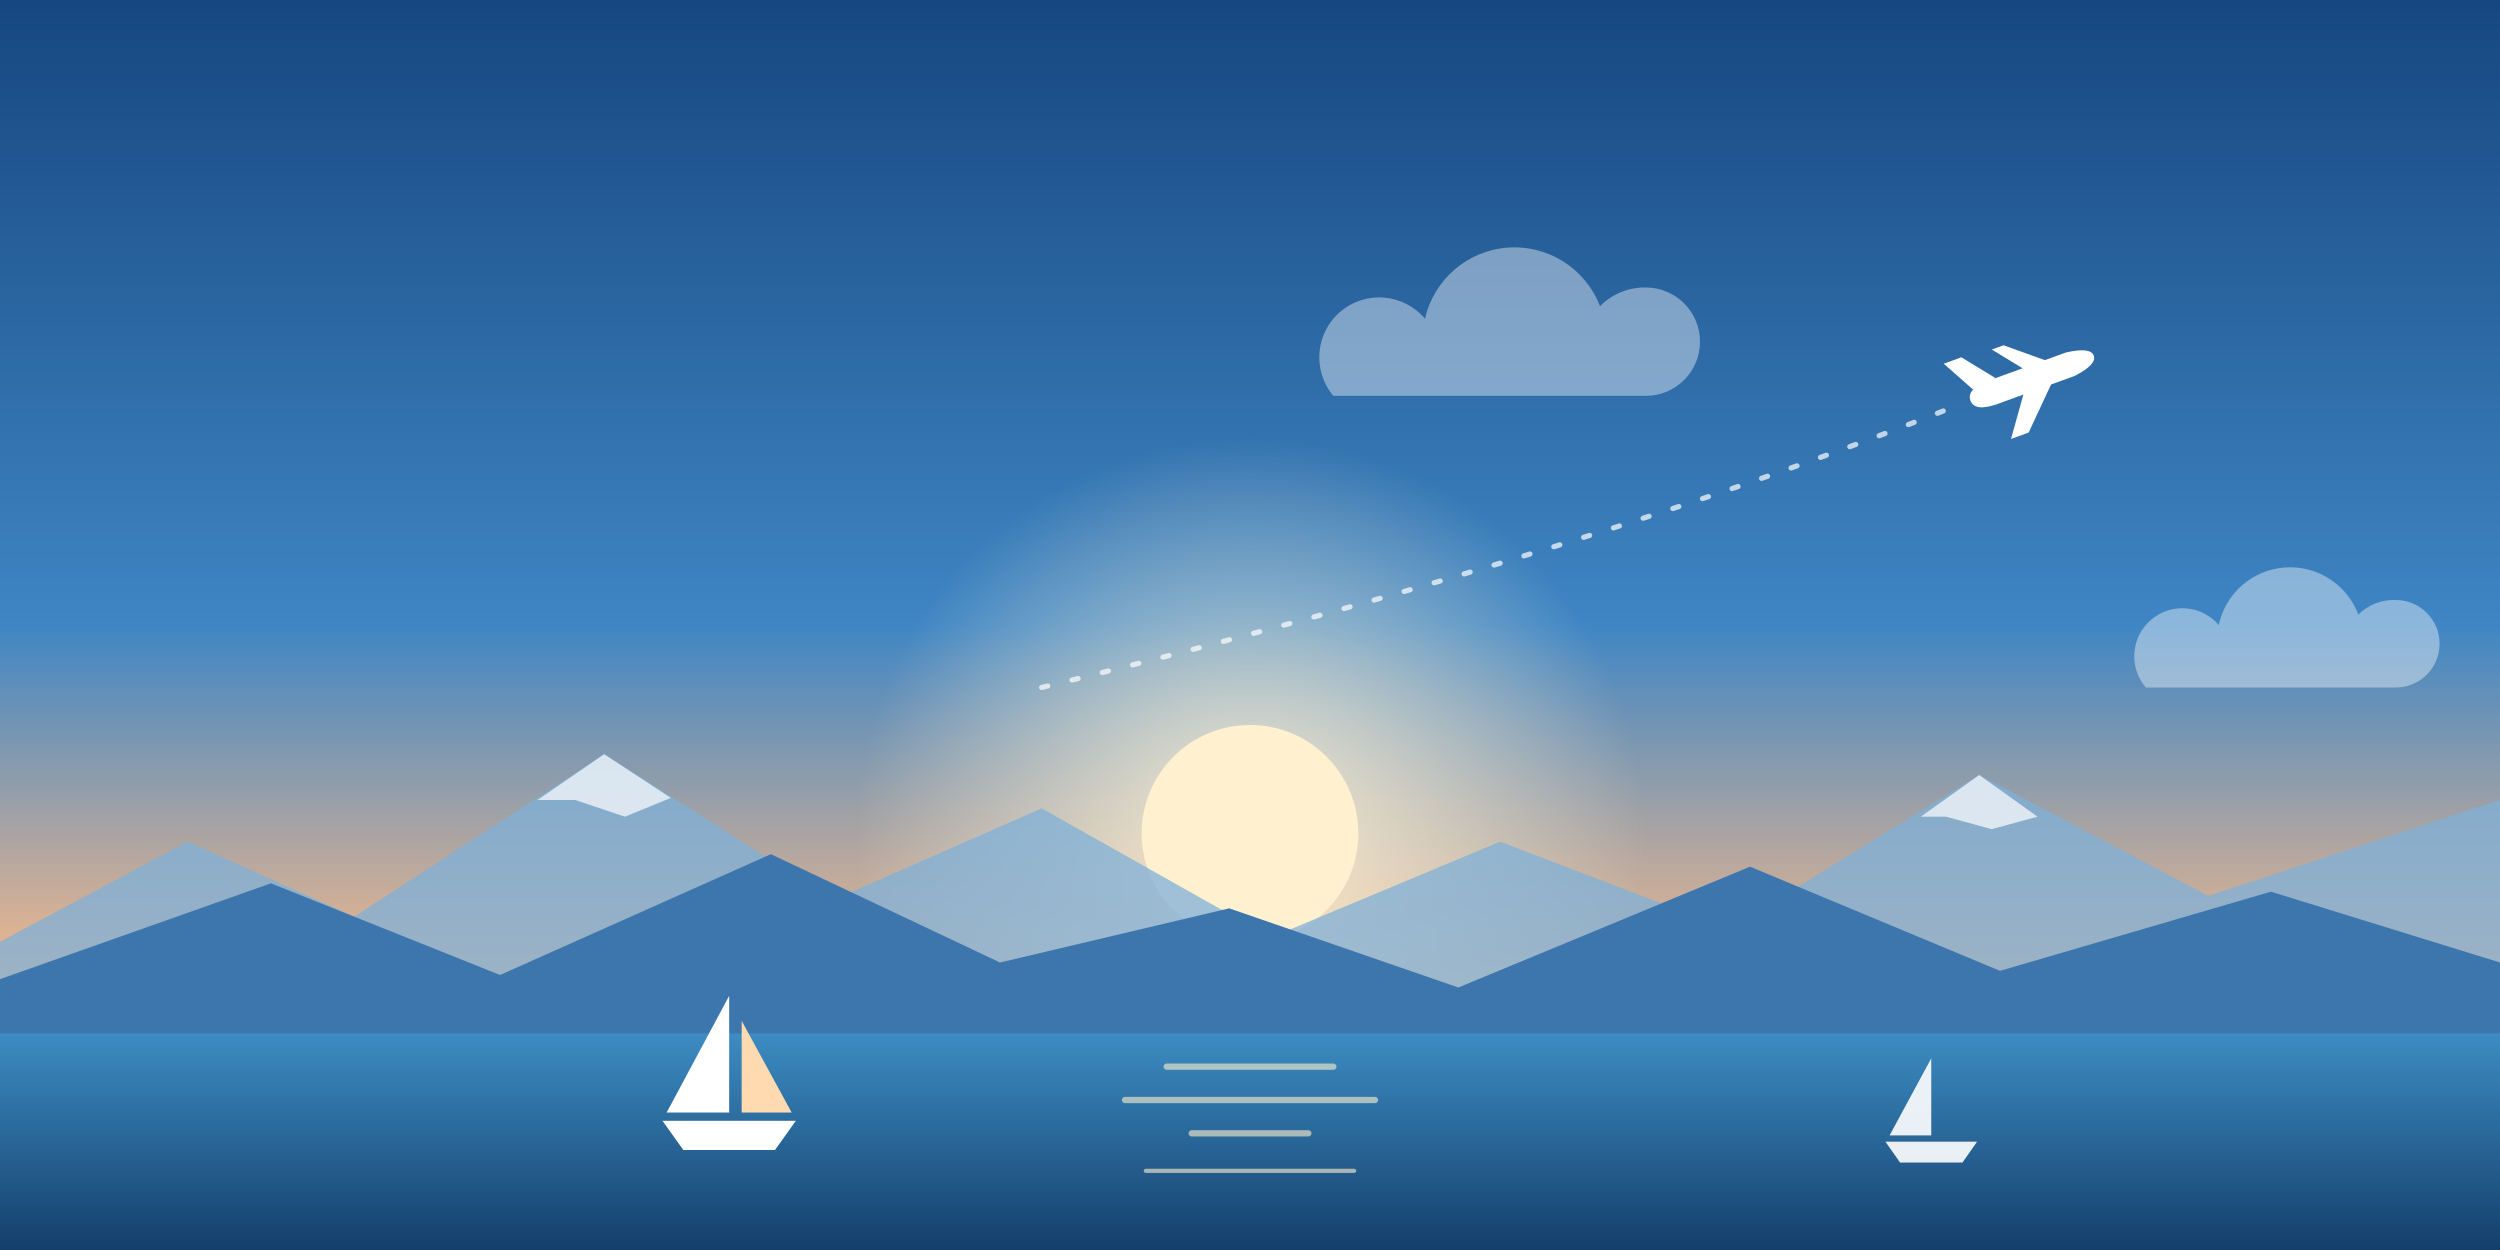
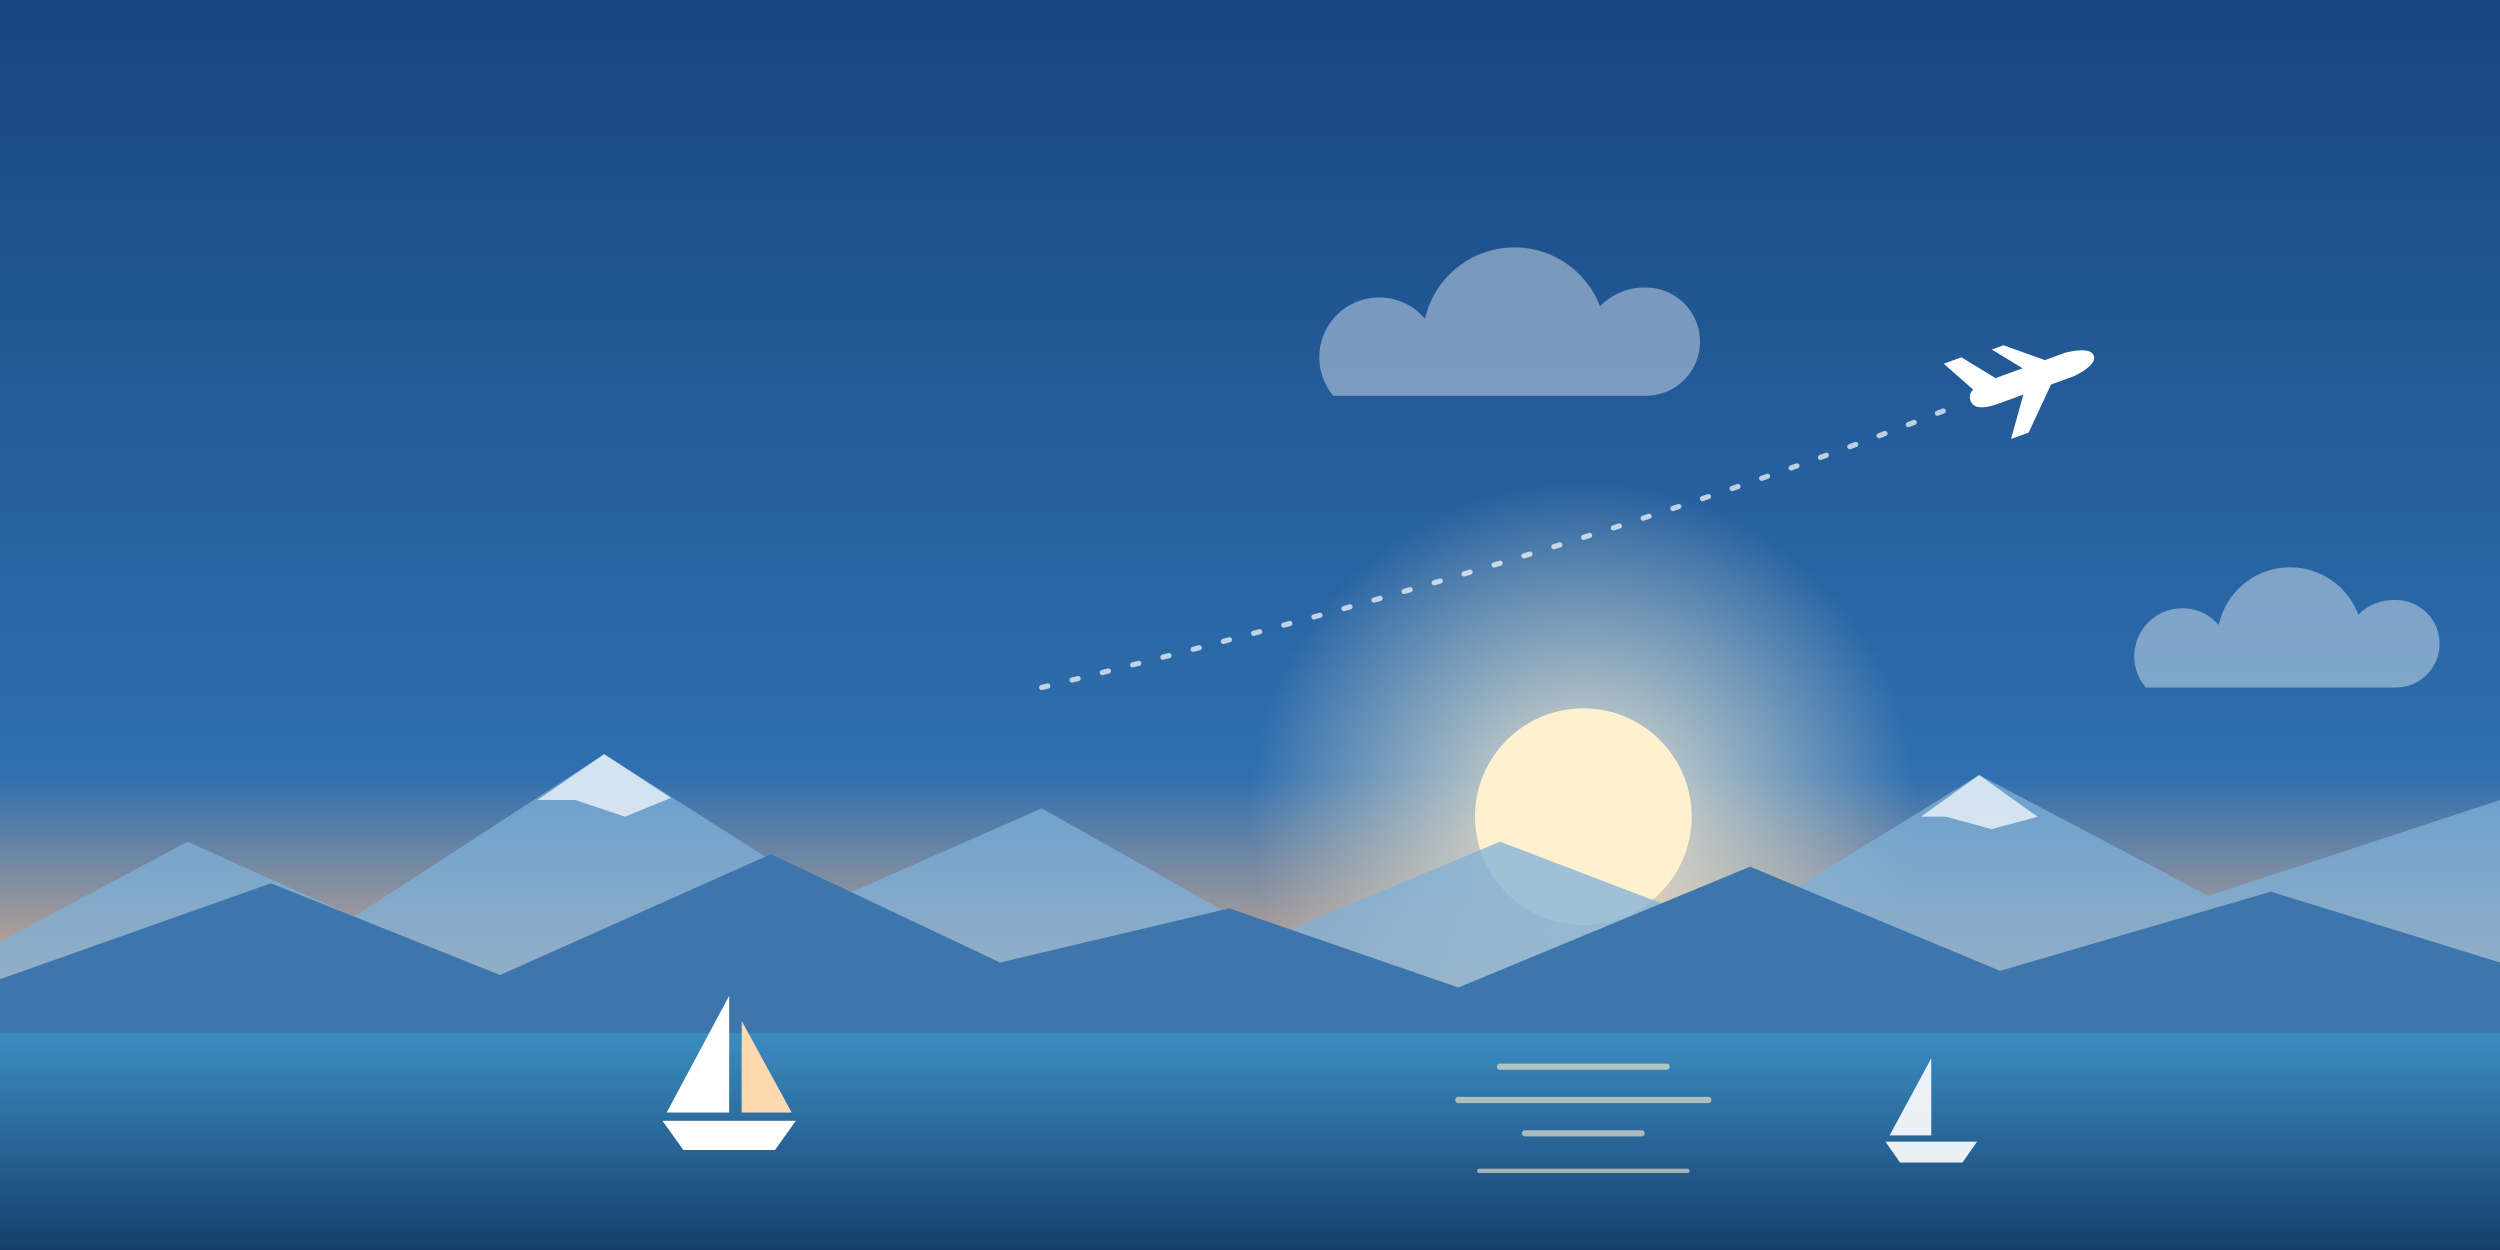
<svg xmlns="http://www.w3.org/2000/svg" viewBox="0 0 1200 600" width="1200" height="600">
  <defs>
    <linearGradient id="sky" x1="0" y1="0" x2="0" y2="1">
      <stop offset="0" stop-color="#16467f" />
-       <stop offset="0.5" stop-color="#3f86c4" />
-       <stop offset="0.78" stop-color="#f3b98c" />
-       <stop offset="0.86" stop-color="#fbe0bd" />
+       <stop offset="0.62" stop-color="#2f6fb0" />
+       <stop offset="0.82" stop-color="#f3b98c" />
+       <stop offset="0.88" stop-color="#fbe0bd" />
    </linearGradient>
    <linearGradient id="sea" x1="0" y1="0" x2="0" y2="1">
      <stop offset="0" stop-color="#3c8cc2" />
      <stop offset="1" stop-color="#143f6b" />
    </linearGradient>
    <radialGradient id="glow" cx="0.5" cy="0.5" r="0.5">
      <stop offset="0" stop-color="#fff3d6" stop-opacity="0.9" />
      <stop offset="1" stop-color="#fff3d6" stop-opacity="0" />
    </radialGradient>
  </defs>
  <rect width="1200" height="600" fill="url(#sky)" />
-   <circle cx="600" cy="400" r="190" fill="url(#glow)" />
-   <circle cx="600" cy="400" r="52" fill="#fff1cf" />
+   <circle cx="760" cy="392" r="160" fill="url(#glow)" />
+   <circle cx="760" cy="392" r="52" fill="#fff1cf" />
  <g fill="#ffffff" opacity="0.4">
    <path d="M640 190h150a26 26 0 0 0 0-52 30 30 0 0 0-22 9 44 44 0 0 0-84 6 28 28 0 0 0-44 37z" />
    <path d="M1030 330h120a21 21 0 0 0 0-42 24 24 0 0 0-18 7 35 35 0 0 0-67 5 22 22 0 0 0-35 30z" />
  </g>
  <path d="M0 500 0 452 90 404 170 440 290 362 400 432 500 388 610 450 720 404 830 446 950 372 1060 430 1200 384 1200 500Z" fill="#7fb0d8" opacity="0.75" />
  <path d="M0 500 0 470 130 424 240 468 370 410 480 462 590 436 700 474 840 416 960 466 1090 428 1200 462 1200 500Z" fill="#3d76ad" />
  <path d="M290 362 322 383 300 392 276 384 258 384Z M950 372 978 392 956 398 934 392 922 392Z" fill="#ffffff" opacity="0.7" />
  <rect y="496" width="1200" height="104" fill="url(#sea)" />
  <g stroke="#fff1cf" stroke-linecap="round" opacity="0.6">
-     <path d="M560 512h80" stroke-width="3" />
-     <path d="M540 528h120" stroke-width="3" />
-     <path d="M572 544h56" stroke-width="3" />
-     <path d="M550 562h100" stroke-width="2" />
+     <path d="M720 512h80" stroke-width="3" />
+     <path d="M700 528h120" stroke-width="3" />
+     <path d="M732 544h56" stroke-width="3" />
+     <path d="M710 562h100" stroke-width="2" />
  </g>
  <g>
    <path d="M318 538h64l-10 14h-44z" fill="#ffffff" />
    <path d="M350 478v56h-30z" fill="#ffffff" />
    <path d="M356 490v44h24z" fill="#ffd9b0" />
  </g>
  <g>
    <path d="M905 548h44l-7 10h-30z" fill="#ffffff" opacity="0.9" />
    <path d="M927 508v37h-20z" fill="#ffffff" opacity="0.9" />
  </g>
  <path d="M500 330C640 296 800 250 936 196" fill="none" stroke="#ffffff" stroke-width="2.5" stroke-dasharray="3 12" stroke-linecap="round" opacity="0.7" />
  <g transform="translate(974 182) rotate(-20) scale(1.5)" fill="#ffffff">
    <path d="M-20 0Q-20-4-12-4H14Q22-3 22 0 22 3 14 4H-12Q-20 4-20 0Z" />
    <path d="M-18-3-24-14H-18L-10-4Z" />
    <path d="M-2 2-12 16H-6L8 2Z" />
    <path d="M0-3-8-13H-4L8-3Z" />
  </g>
</svg>
